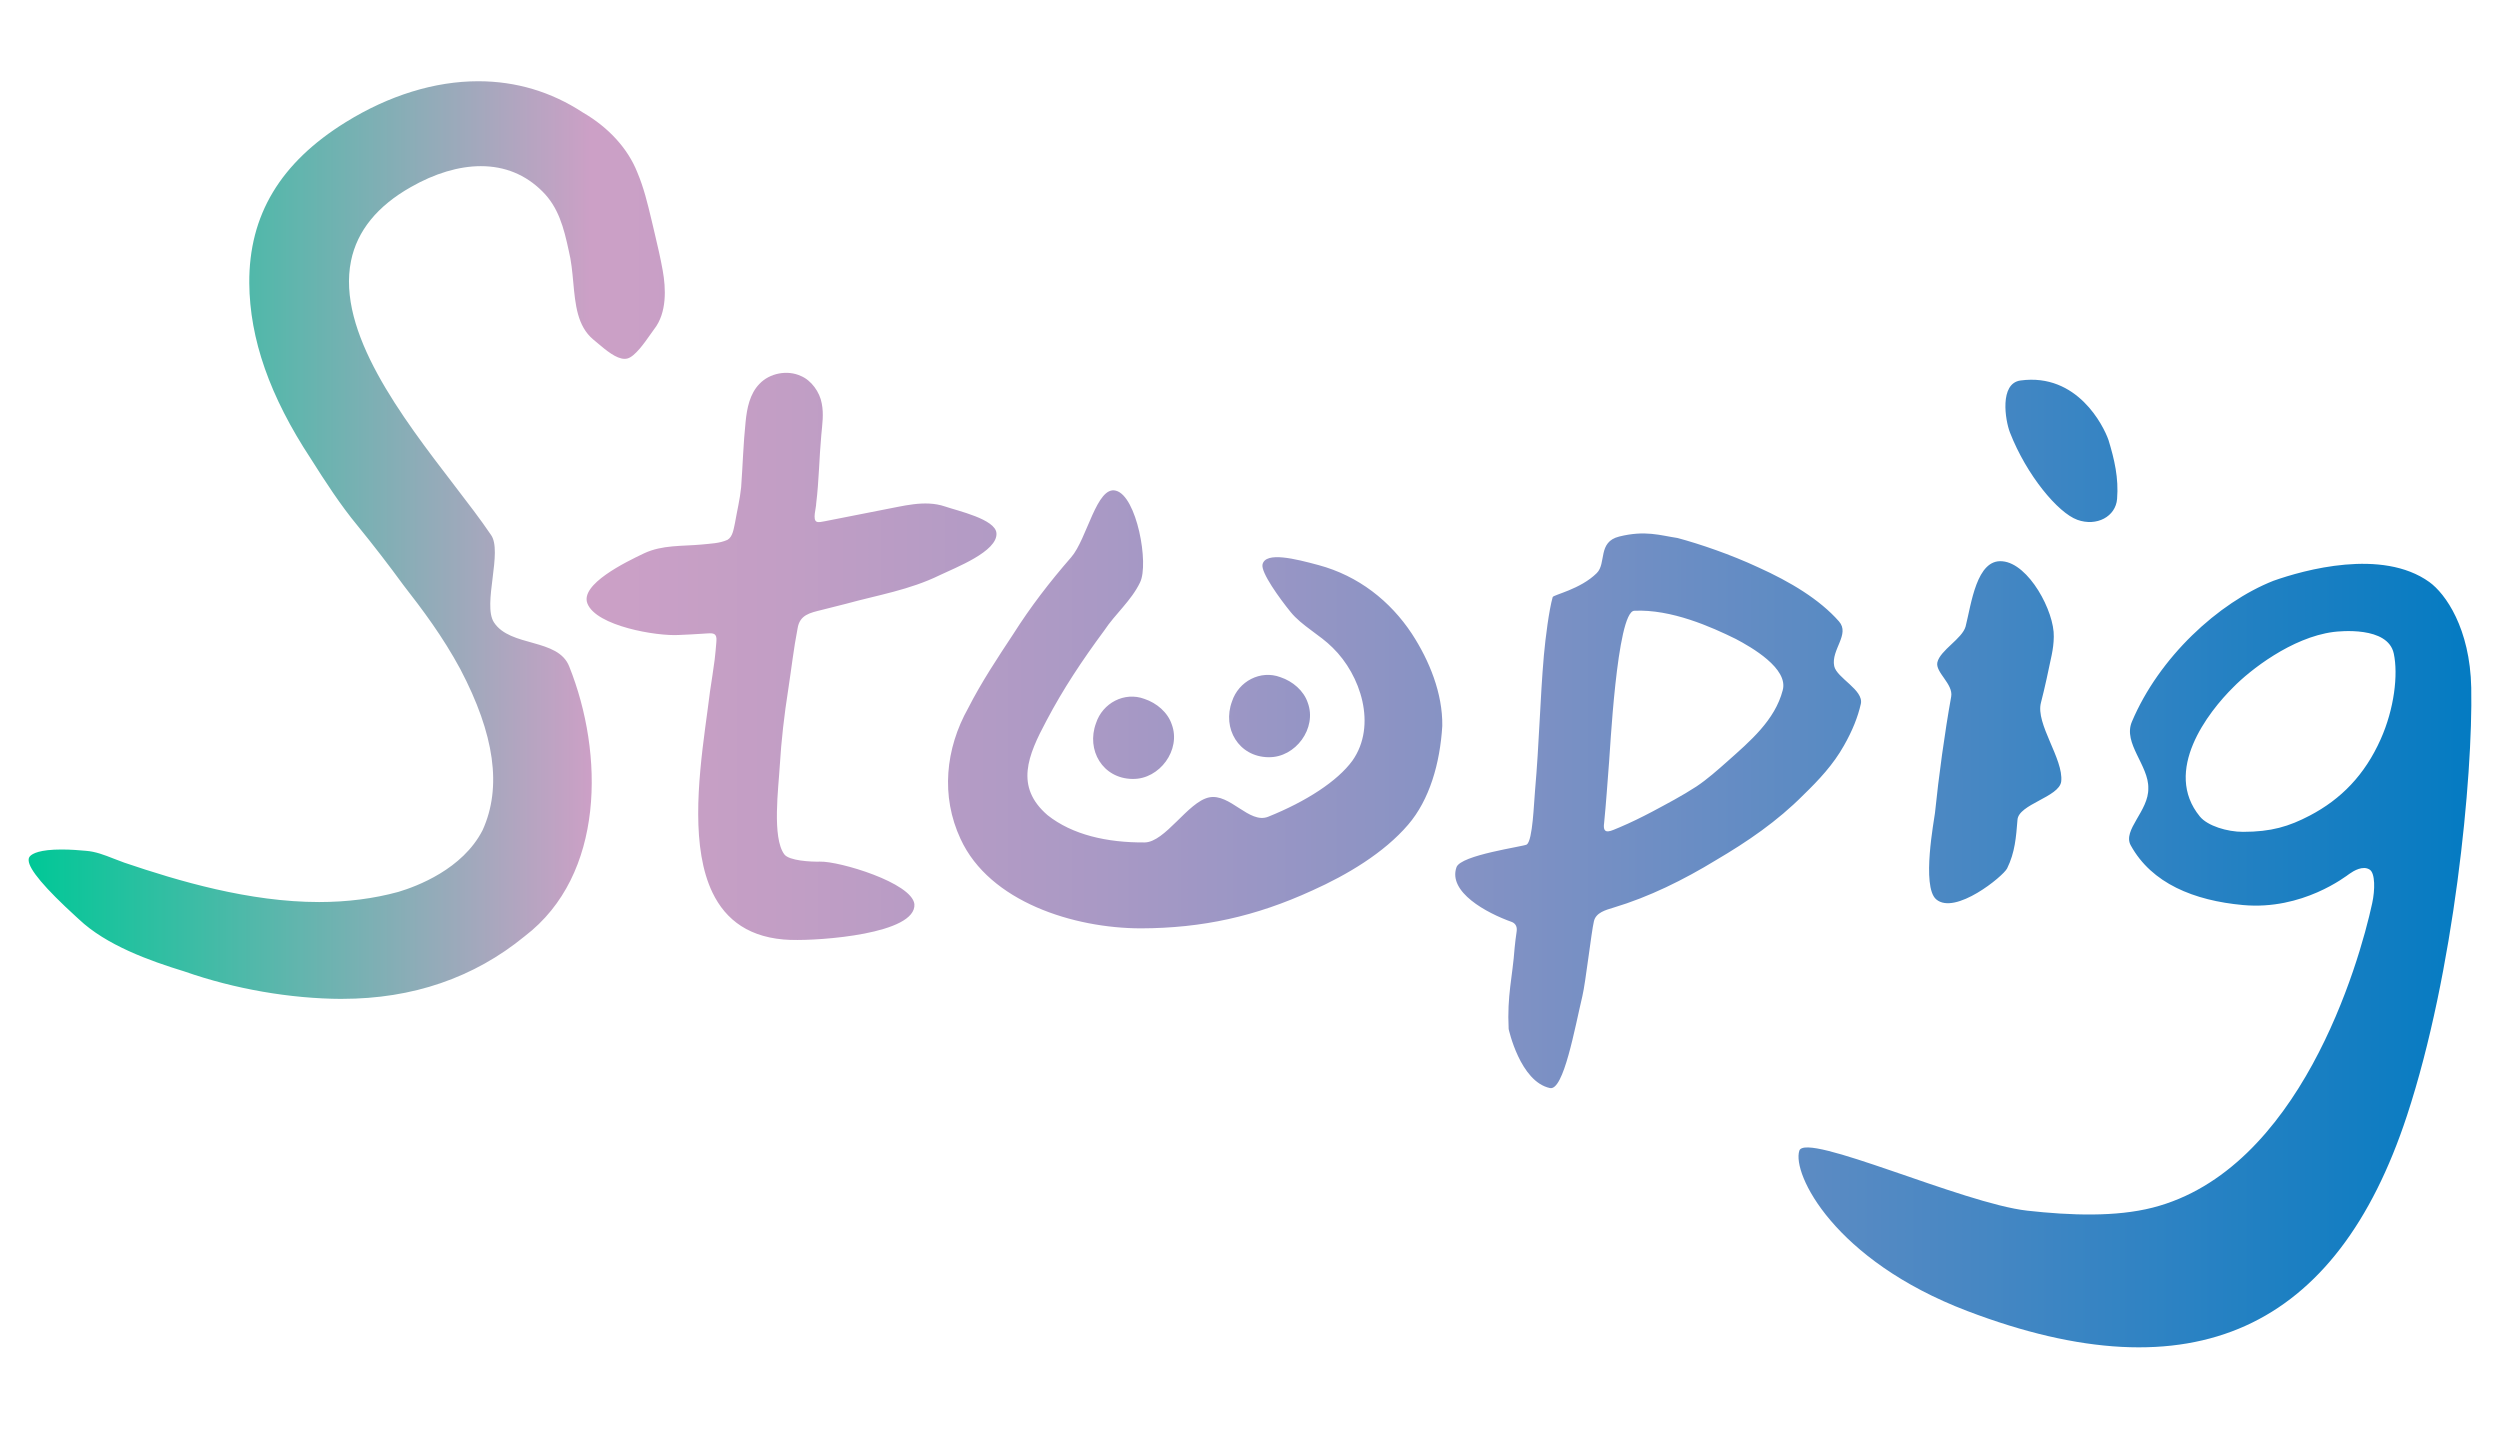
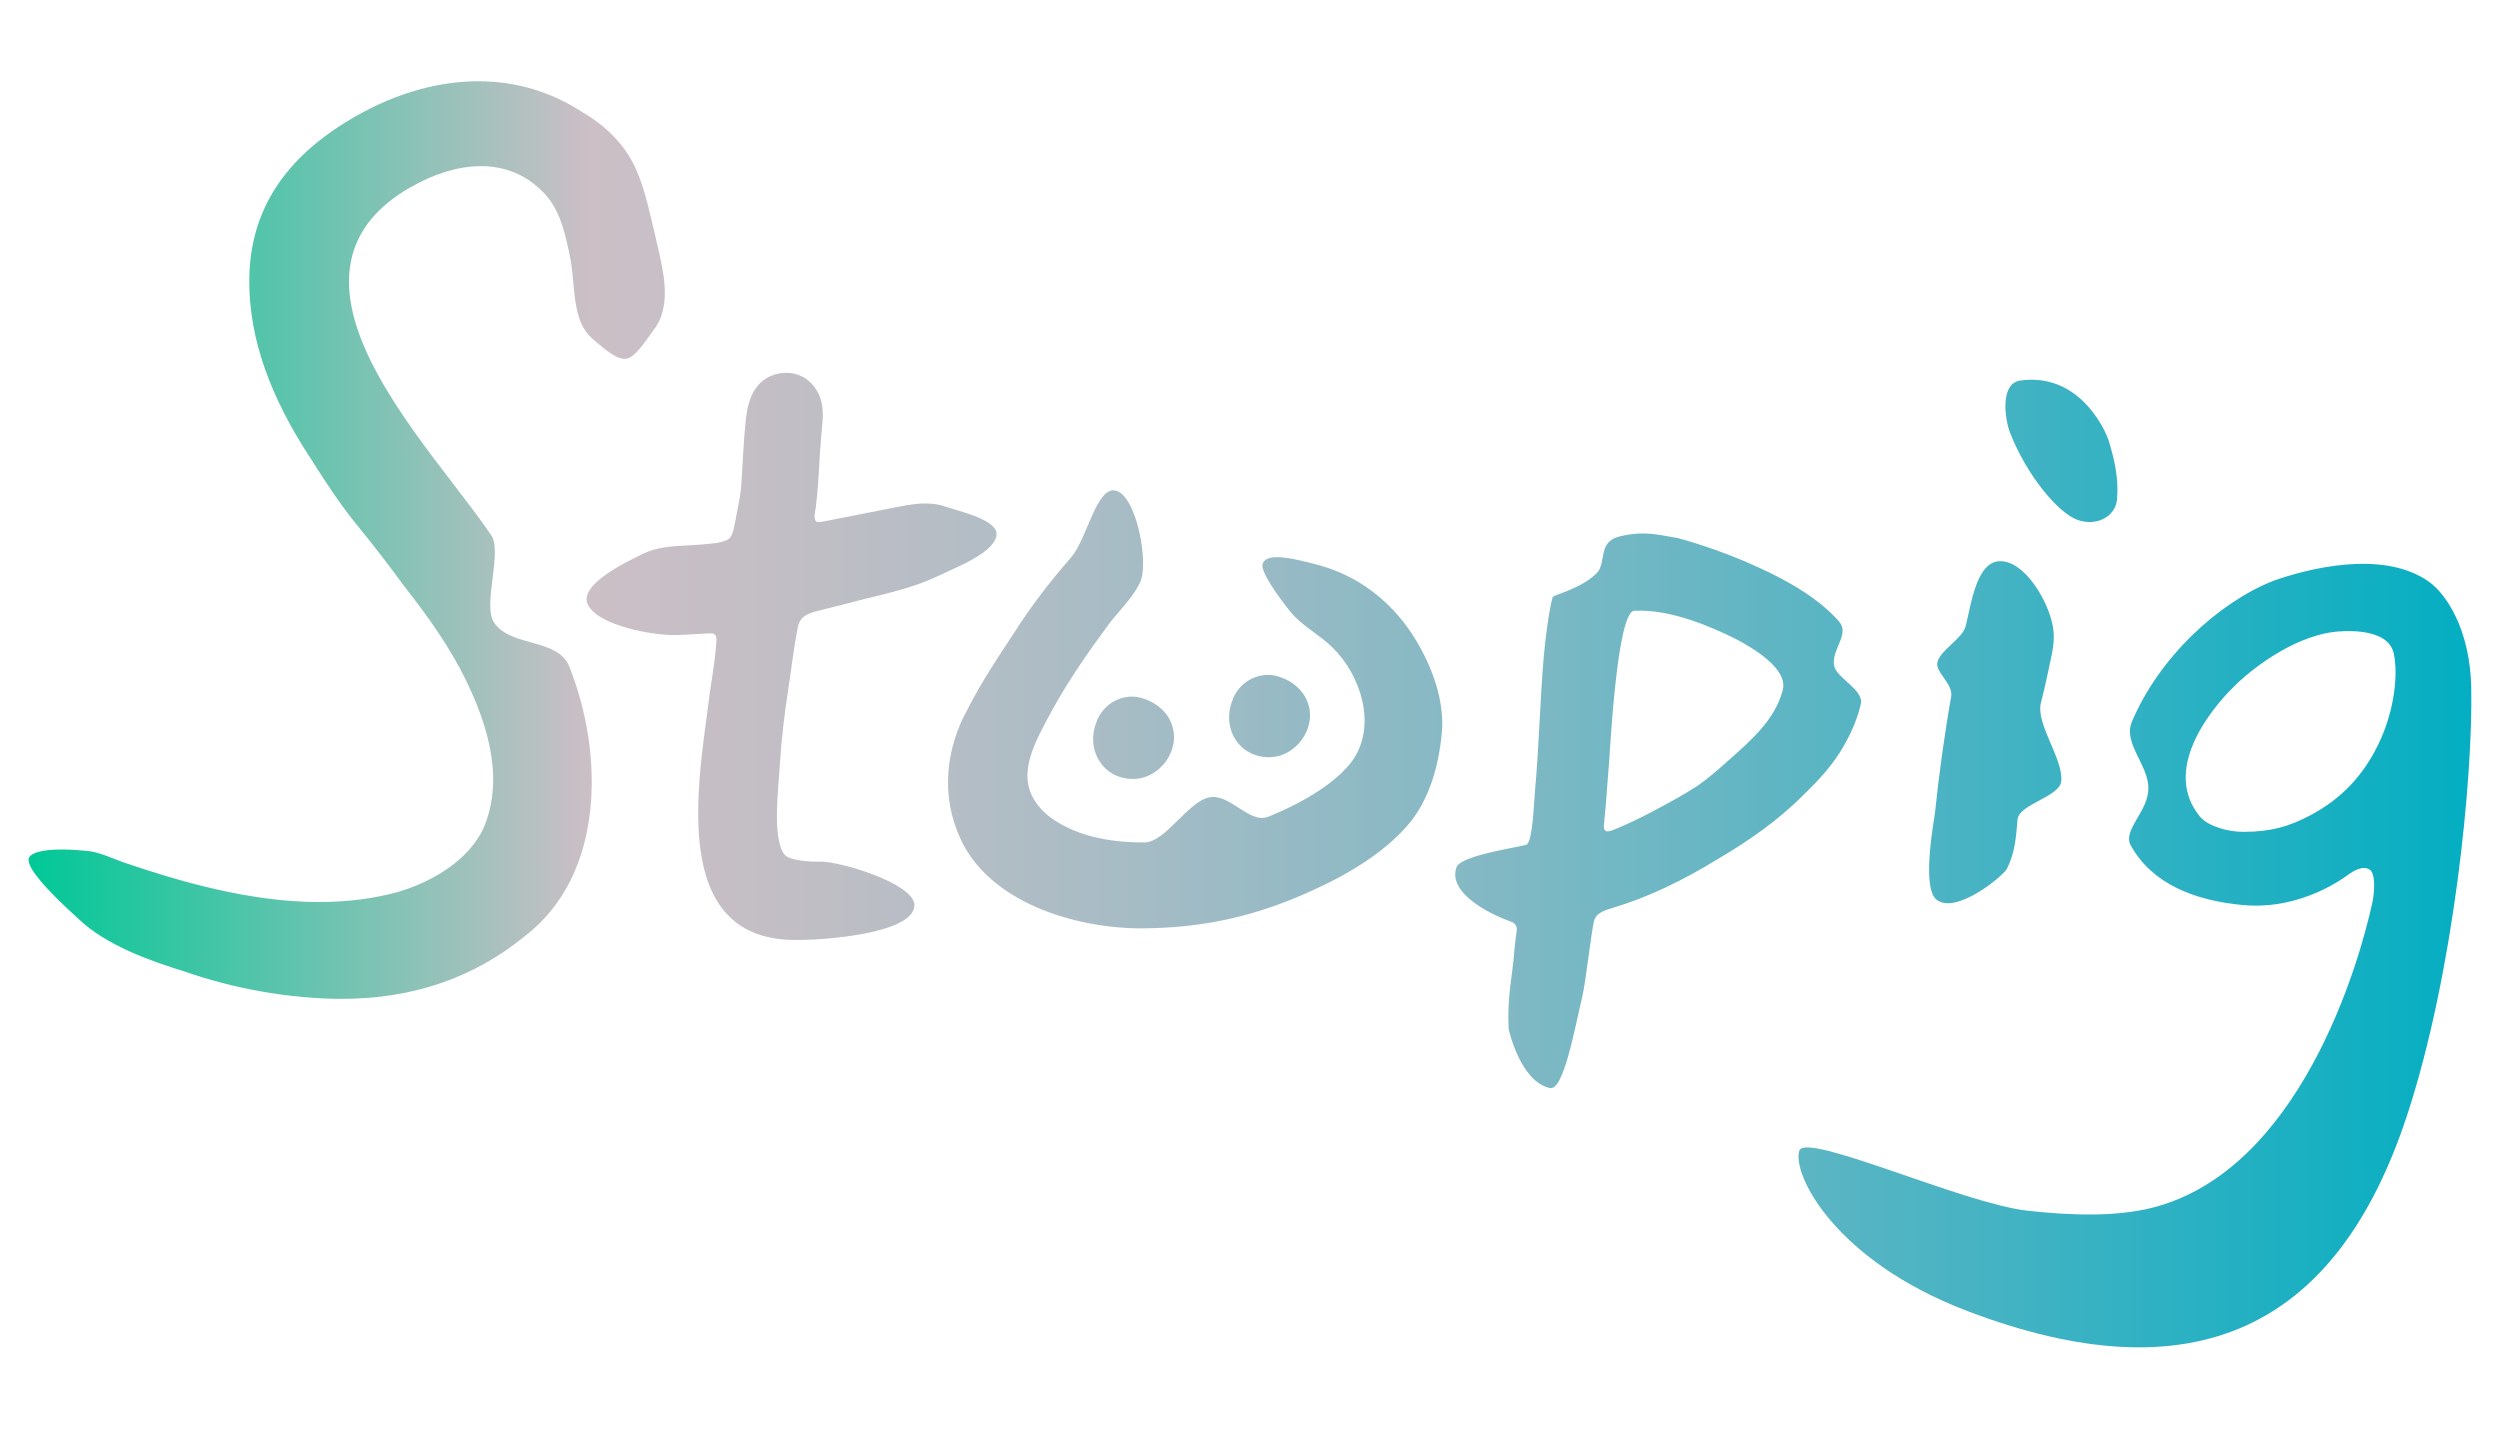
<svg xmlns="http://www.w3.org/2000/svg" id="_图层_1" data-name="图层 1" viewBox="0 0 1750 1000">
  <defs>
    <style>
      .cls-1 {
-         fill: url(#_未命名的渐变_319);
+         fill: url(#_未命名的渐变_44);
      }
    </style>
-     <linearGradient id="_未命名的渐变_319" data-name="未命名的渐变 319" x1="20.05" y1="500" x2="1729.95" y2="500" gradientUnits="userSpaceOnUse">
+     <linearGradient id="_未命名的渐变_44" data-name="未命名的渐变 44" x1="20.05" y1="500" x2="1729.95" y2="500" gradientUnits="userSpaceOnUse">
      <stop offset="0" stop-color="#00c897" />
-       <stop offset=".23" stop-color="#cca0c6" />
-       <stop offset=".31" stop-color="#c29ec5" />
-       <stop offset=".44" stop-color="#a999c5" />
-       <stop offset=".61" stop-color="#7f91c4" />
-       <stop offset=".8" stop-color="#4687c3" />
-       <stop offset="1" stop-color="#047bc2" />
+       <stop offset=".23" stop-color="#ccbfc6" />
+       <stop offset=".31" stop-color="#c2bec5" />
+       <stop offset=".44" stop-color="#a9bcc5" />
+       <stop offset=".61" stop-color="#7fb8c4" />
+       <stop offset=".8" stop-color="#46b3c3" />
+       <stop offset="1" stop-color="#04aec2" />
    </linearGradient>
  </defs>
  <path class="cls-1" d="M887.84,530.05c-20.71-.3-32.47-20.12-25.42-39.1,4.59-14.02,19.85-22.17,33.86-16.93,8.62,2.86,16.33,9.44,19.14,17.85,6.68,17.81-8.55,38.51-27.35,38.17h-.22ZM1085,761.64c9.53,2.02,17.32-41.8,22.66-64.34,2.28-9.61,6.28-44.84,8.07-52.35,1.36-6.15,8.27-7.94,13.56-9.56,24.98-7.47,49.35-19.51,71.91-33.3,21.97-12.91,42.9-27.18,61.29-45.73,10.64-10.31,20.85-21.18,28.29-34.49,5.94-10.41,9.77-20.1,11.8-29.13,2.2-9.8-16.96-18.18-18.64-26.5-2.31-11.45,11.3-22.23,3.34-31.26-13.62-15.47-34.09-27.72-56.5-37.84-19.27-8.98-40.74-16.3-56.52-20.54-12.16-1.81-22.51-5.56-40.82-1.02-15.23,3.78-8.79,18.7-15.7,25.58-11.42,11.37-30.4,15.2-30.86,16.8-2.6,9.2-5.01,28.19-6.16,40.74-2.69,31-3.25,61.25-6.2,94.78-.8,8.64-1.6,34.6-5.74,37.67-1.89,1.4-46.52,7.3-49.27,16-5.94,17.22,20.78,31.88,38.98,38.31,2.87,1.31,3.57,3.83,3.15,6.65-.47,3.71-1.13,7.67-1.4,11.39-1.48,20.61-5.36,33.18-4.18,56.82,0,0,7.95,36.87,28.93,41.33ZM1126.3,534.25c.59-5.29,5.4-106.1,17.67-106.71,25.91-1.27,54.17,11.39,71.05,19.71,10.9,5.75,37.07,20.67,32.88,35.94-5.44,20.99-23,35.79-38.63,49.7-7.09,6.29-14.24,12.63-21.79,17.67-9.95,6.5-20.85,12.21-31.21,17.76-7.27,3.81-14.78,7.53-22.55,10.81-5.38,2.05-12.26,6.52-10.83-3.12,1.41-14.23,2.3-27.76,3.38-41.54l.02-.22ZM1355.31,629.52c13.21,11.4,46.94-16.15,49.67-21.63,5.53-11.22,6.28-21.95,7.25-33.93.61-11.03,29.21-15.96,30.61-26.89,1.79-15.68-18.13-40.4-14.17-55.22,2.82-10.88,5.22-22.39,7.49-33.21.85-4.23,1.44-8.33,1.49-12.91.52-17.62-17.5-51.3-35.97-52.83-18.12-1.76-21.75,29.9-25.76,45.66-2.37,8.55-17.78,16.57-19.76,25.06-1.59,6.97,11.26,15.17,9.67,24-4.51,25.11-8.74,55.86-11.36,81.55-.41,4.05-9.56,51.39.84,60.35ZM1454.1,363.86c13.66,4.93,26.91-2.33,27.86-14.62,1.18-14.58-1.86-27.65-6.01-41.2-3.5-10.03-21.85-47.07-61.59-41.7-14.82,2.01-10.77,27.73-7.38,36.45,11.66,29.93,33.67,56.21,47.12,61.06ZM798.72,649.85c42.9-.14,80.18-8.29,119.91-26.52,24.31-10.9,50.11-26.23,67.07-46.05,14.91-17.33,22.32-42.81,23.9-69.15.32-22.85-9.09-45.75-21.25-64.45-15.15-22.96-37.48-40.62-65.41-48.13-16.09-4.33-37.01-9.67-39.17-.47-1.3,5.52,11.83,23.68,19.68,33.34s20.49,15.94,29.45,24.99c19.54,19.02,31.2,54.32,13.8,79.05-10.49,14.39-32.43,28.6-58.97,39.26-13.27,5.33-26.75-16.66-41.46-13.52-14.71,3.14-30.64,31.4-45.07,31.51-26.24.19-50.6-5.34-67.92-19.1-23.09-19.93-13.74-41.82-.75-66.15,11.7-22.21,24.9-42.08,40.4-63.05,7.77-11.73,18.97-20.92,25.1-33.71,6.42-12.97-2.31-60.58-16.93-64.23-13.43-3.59-20.13,33.82-31.26,46.6-15.34,17.63-28.57,34.88-40.59,53.83-11.02,16.72-22.22,33.56-31.5,51.74-15.99,28.49-19.29,61.72-5.37,91.6,20.33,44.23,79.55,62.53,126.1,62.61h.23ZM239.53,699.2c49.25-.01,92.21-14.73,127.67-43.76l.12-.1c56.18-42.84,55.54-127.86,31.15-188.77-7.8-20.06-41.33-13.36-52.73-30.95-8.11-12.51,6.41-49.86-2.16-61.35l-.13-.18c-6.86-10.18-15.96-22.04-25.6-34.6-36.65-47.77-82.25-107.22-72.13-156.89,4.28-20.99,18.39-38.38,41.9-51.66,16.72-9.57,33.65-14.63,48.97-14.63,16.83,0,31.31,5.93,43.02,17.61,11.27,11.09,15.06,25.4,18.52,41.59,1.77,7.09,2.47,14.69,3.15,22.04,1.46,15.78,2.84,30.69,13.93,40.04,1.04.85,2.1,1.75,3.2,2.68,5.76,4.87,12.93,10.92,18.8,10.92.66,0,1.31-.08,1.93-.23,5.23-1.29,11.96-10.89,15.98-16.63.98-1.4,1.89-2.69,2.71-3.8l.08-.11c9.03-11.47,8.24-28.66,5.99-41.08-1.55-8.74-3.55-17.2-5.48-25.38-.52-2.21-1.04-4.42-1.55-6.6l-.82-3.43c-2.76-11.58-5.37-22.51-9.97-33.37-6.54-16.52-20.04-31.36-38.01-41.78l-.21-.13c-22.09-14.45-46.69-21.78-73.11-21.78-30.41,0-62.47,9.9-92.7,28.63-45.78,28.31-67.87,65.15-67.55,112.64.27,39.09,14.33,79.28,43.05,122.92,9.98,15.8,20.75,32.46,32.94,47.17,10.57,12.94,21.88,27.6,31.87,41.3,13.37,17.17,27.45,35.86,39.84,58.8,24.11,45.89,29.22,82.76,15.65,112.73l-.1.2c-13.96,27.17-45.79,39.15-58.92,43.07-17.18,4.71-35.84,7.1-55.46,7.1-48.87,0-98.52-14.73-136.37-27.58-2.5-.88-4.95-1.84-7.32-2.77-6.6-2.59-12.84-5.04-19.66-5.52-4.16-.39-10.45-.91-16.94-.91-15.32,0-20.35,2.89-21.99,4.61-.79.83-1.1,1.71-1.04,3.01.21,6.24,11.4,19.52,33.27,39.47l1.83,1.67c19.19,18.25,49.63,29.16,74,36.62l.17.06c34.81,12.19,73.85,18.99,109.89,19.14h.31ZM553.98,657.92c19.9.69,87.64-4.11,86.1-25.06-1.86-14.96-52.52-30.1-66.12-29.72-6.34.18-21.55-.6-24.91-5.06-8.74-11.6-4.08-46.7-3.19-62.26,1.01-17.15,3.13-35.6,5.94-53.44,2.16-14.01,3.78-28.53,6.5-42.43,1.47-9.56,8.61-10.93,16.78-12.97,5.37-1.4,11.5-2.92,17.07-4.31,22.24-6.13,44.47-9.66,65.71-20.06,10.47-5.09,40.7-16.52,39.65-29.43-.73-9.79-27.14-15.58-36.12-18.68-14.17-4.78-29.63-.1-43.6,2.41-13.18,2.57-27.81,5.49-40.44,7.96-1.73.33-4.37.96-5.67.34-3.1-1.34-.31-9.71-.36-12.66,2.01-16.43,2.1-31.96,3.6-48.14.67-7.42,1.8-14.57.29-22.06-1.36-7.84-7.27-16.13-14.58-19.16-9.42-4.4-21.92-2.04-29.05,5.57-6.76,6.93-8.73,17.11-9.65,26.44-1.62,15.27-2.01,30.74-3.14,45.96-.83,8.33-2.88,16.6-4.3,24.88-.94,4.18-1.53,9.7-5.26,11.85-5.63,2.53-11.81,2.61-18.1,3.28-13.82,1.27-27.43.18-40.2,6.12-12.94,6.15-45.07,21.75-39.73,35.19,6.17,15.73,48.41,22.99,64.19,22,5.35-.14,10.87-.59,16.19-.86,3.54-.13,7.57-.96,9.04.76,1.18,1.45.9,3.18.82,5.13-.35,4.09-.67,8.24-1.19,12.36-.9,7.34-2.19,14.76-3.23,22.02-3.78,31.05-12.36,78.07-6.01,115.43,1.57,9.23,4.05,17.87,7.75,25.54,4.61,9.57,11.12,17.62,20.09,23.39,8.97,5.77,20.41,9.26,34.91,9.71h.23ZM1377.14,917.72c158.25,60.29,258.51,12.8,307.71-136.69,33.06-100.45,46.25-237.3,45.02-299.62-.83-41.64-18.1-65.9-29.33-73.98-33.06-23.76-87.79-8.44-109.16-.87-38.61,15.28-80.08,53.65-99.08,98.72-6.33,15.02,11.91,30.58,11.51,46.48.39,15.89-18.21,29.22-12.3,39.97,14.66,26.66,44.25,38.66,78.59,41.8,41.64,3.81,72.17-20.22,74.51-21.86,2.96-2.09,9.42-6.01,14.18-2.93,3.91,2.52,3.74,14.3,1.77,23.41-9.31,43.16-51,186.99-153.72,213.2-25.75,6.57-57.22,5.51-87.74,2.12-45.03-5-155.26-55.52-159.58-41.96-5.13,16.08,24.16,76.61,117.62,112.21ZM1675.64,457.46c3.18,14.84.32,38.75-9.14,59.97-11.16,25.04-27.75,42.01-49.67,53.48-14.51,7.6-26.85,11.38-46.76,11.38-10.97,0-24.74-4.12-30.17-10.74-26.11-31.85,5.65-72.99,23.52-90.6,11.44-11.71,40.69-34.76,69.93-38.57,4.09-.53,38.15-4.24,42.28,15.08ZM792.88,545.25c18.8.34,34.03-20.36,27.35-38.17-2.81-8.42-10.52-14.99-19.14-17.85-14.01-5.24-29.27,2.91-33.86,16.93-7.05,18.98,4.71,38.8,25.42,39.1h.22Z" />
</svg>
